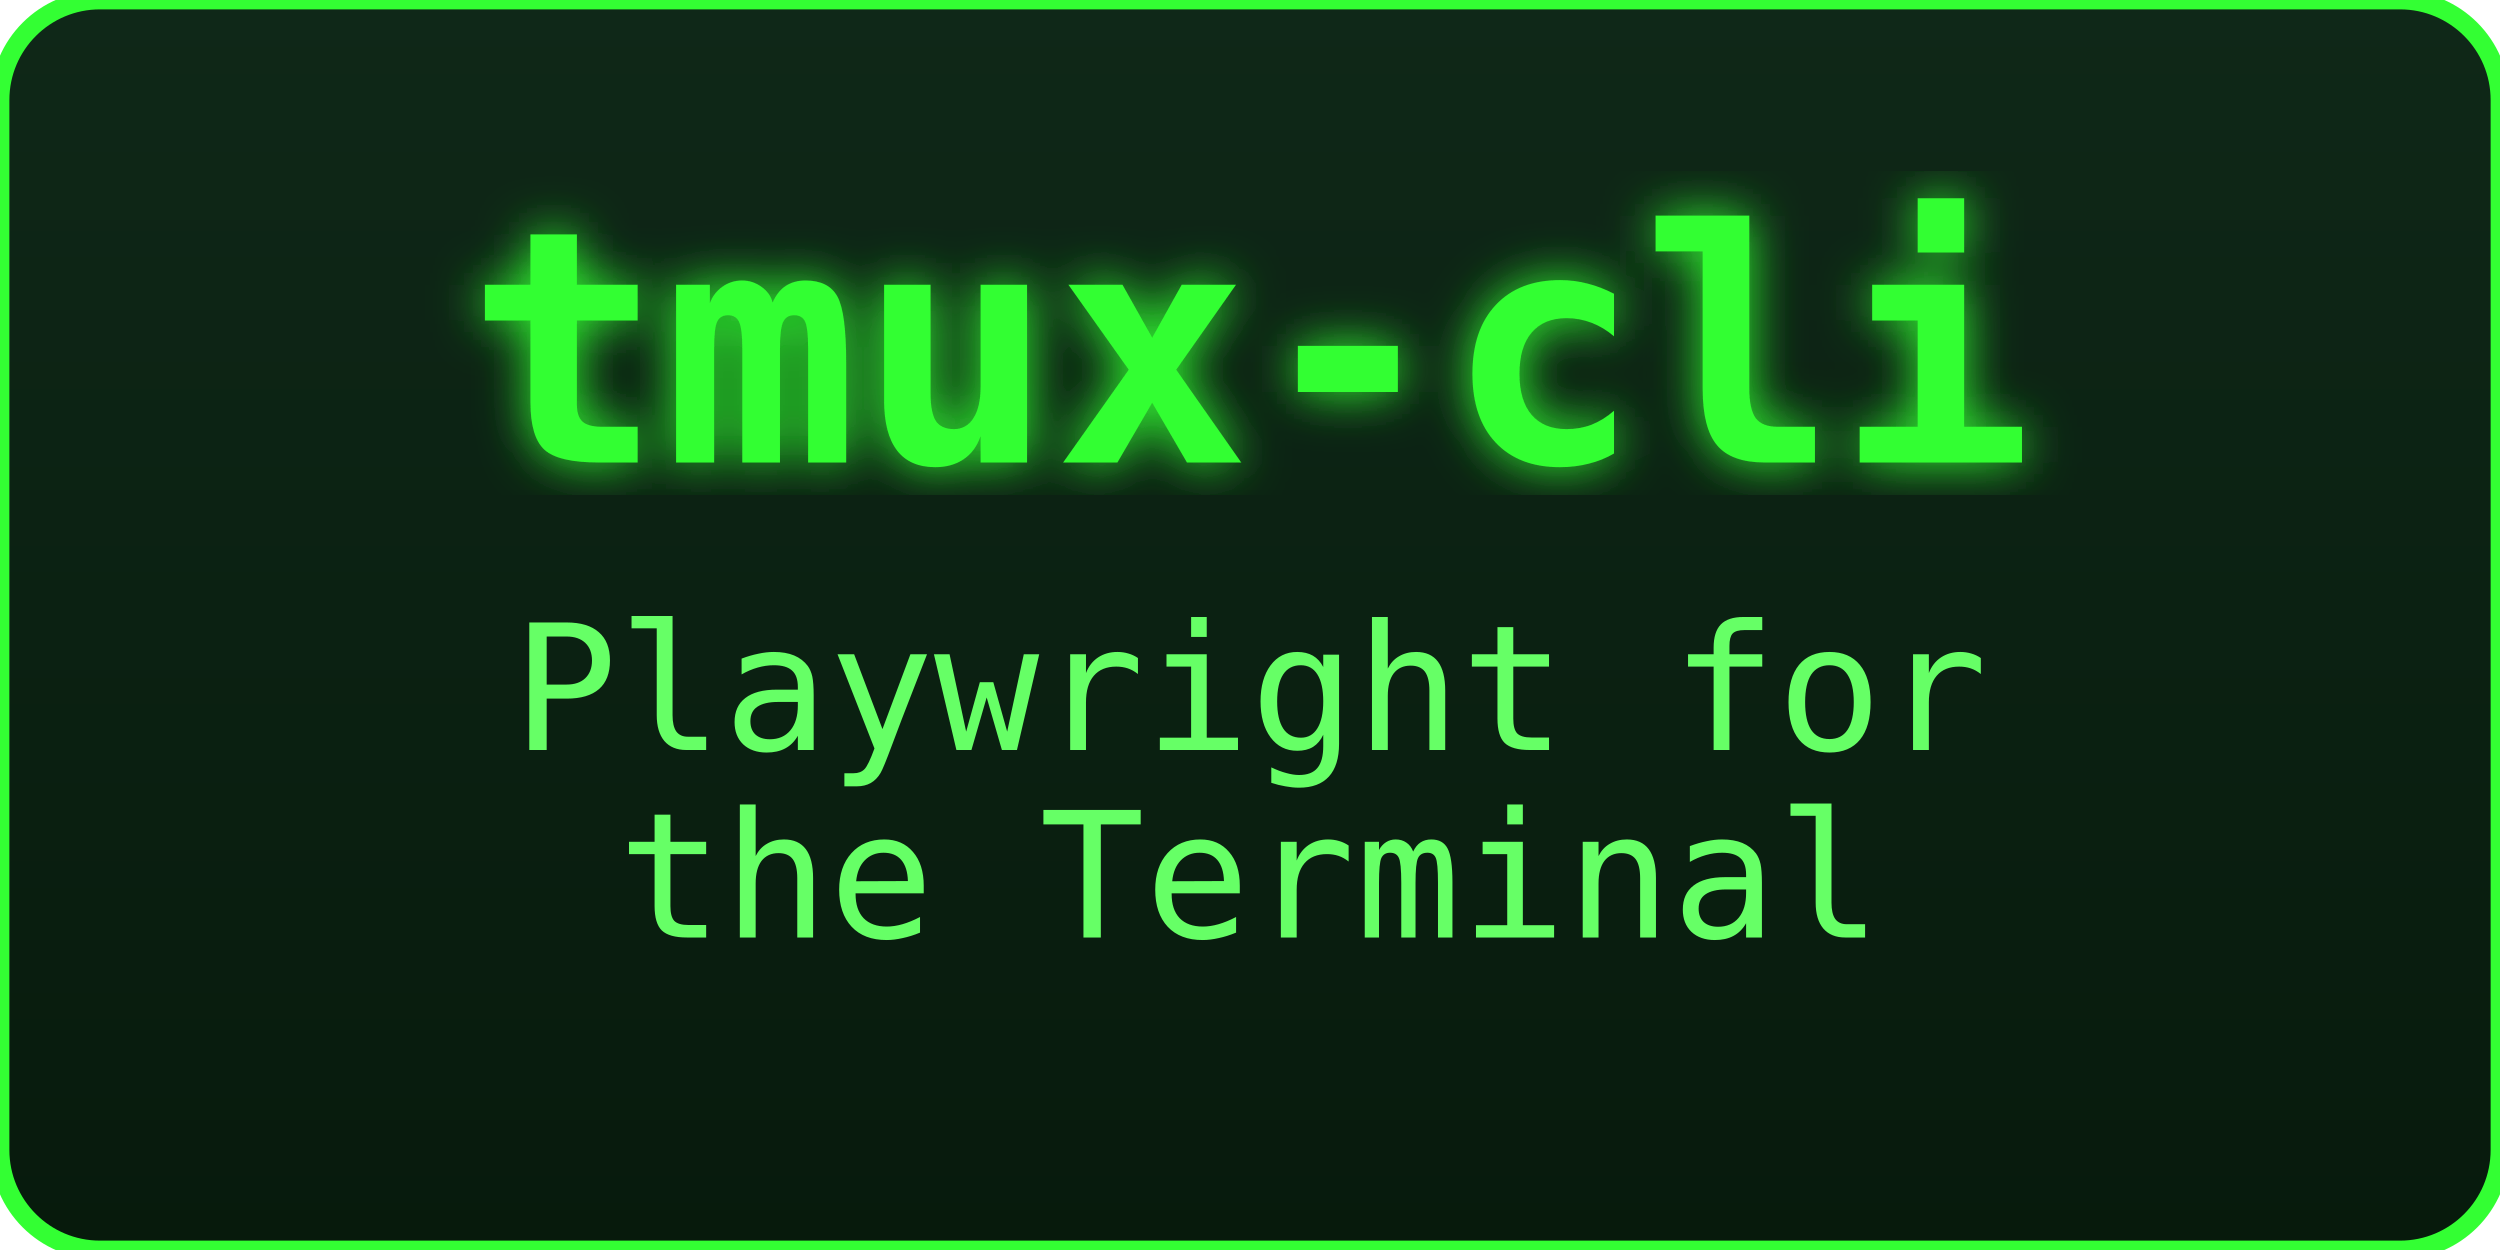
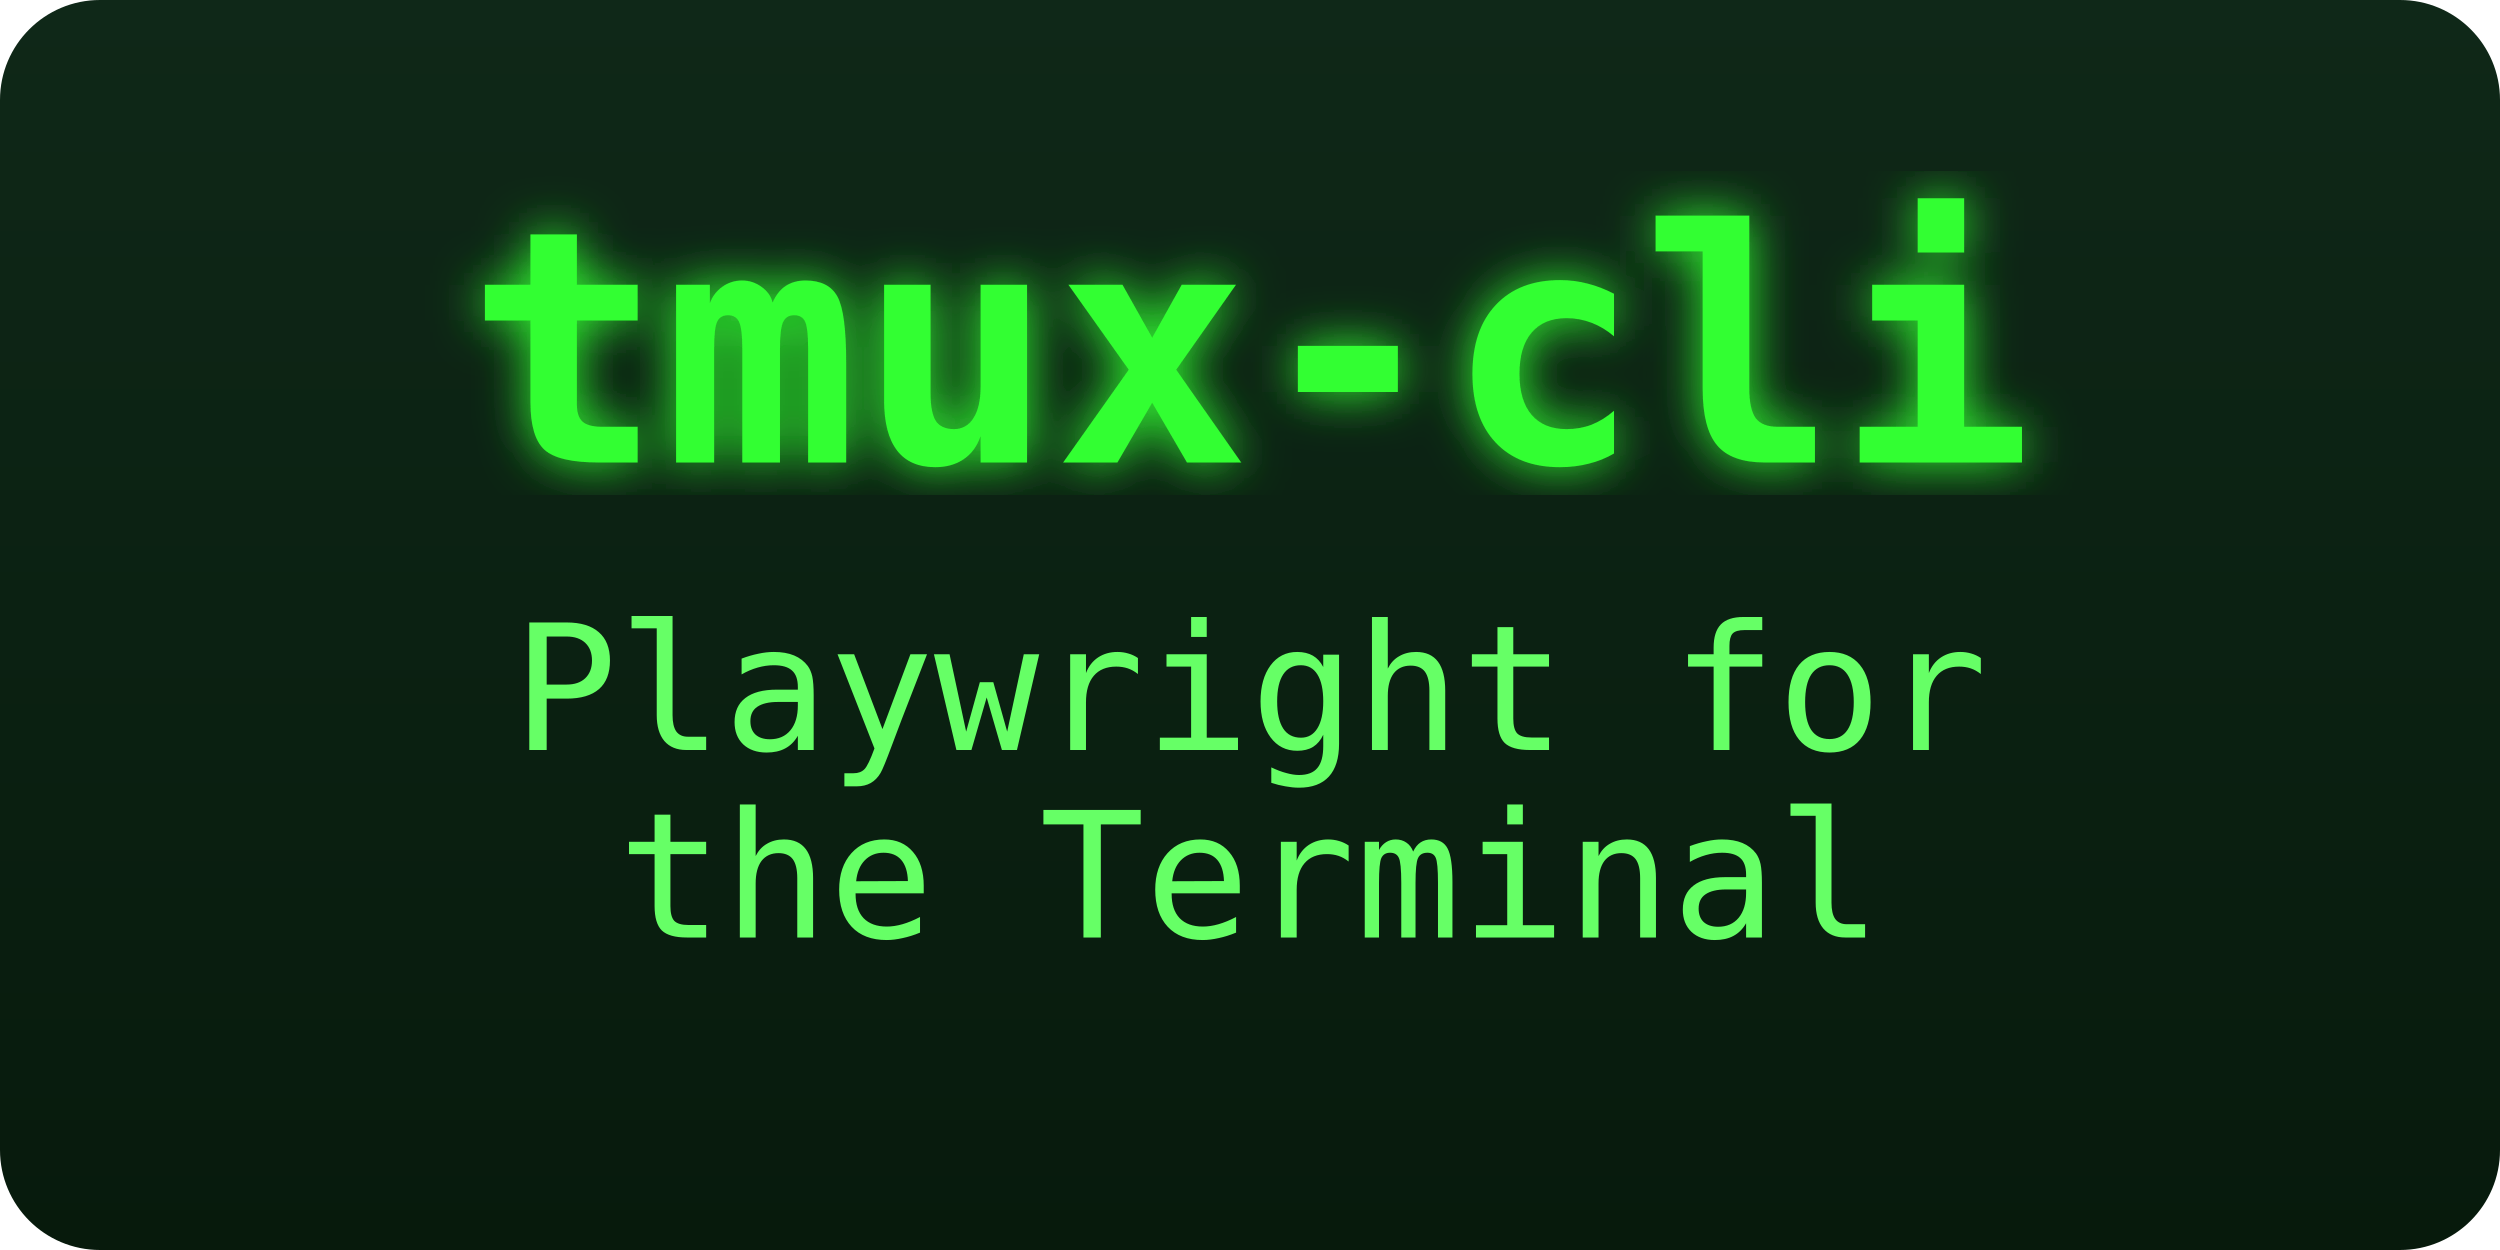
<svg xmlns="http://www.w3.org/2000/svg" width="200" height="100">
  <defs>
    <filter id="glow">
      <feGaussianBlur stdDeviation="2" result="coloredBlur" />
      <feMerge>
        <feMergeNode in="coloredBlur" />
        <feMergeNode in="SourceGraphic" />
      </feMerge>
    </filter>
    <linearGradient id="bg" x1="0%" y1="0%" x2="0%" y2="100%">
      <stop offset="0%" style="stop-color:#0f2818" />
      <stop offset="100%" style="stop-color:#071a0c" />
    </linearGradient>
  </defs>
-   <rect width="200" height="100" rx="8" fill="url(#bg)" stroke="#33ff33" stroke-width="1.5" />
+   <rect width="200" height="100" rx="8" fill="url(#bg)" />
  <text x="100" y="37" font-family="monospace" font-size="26" font-weight="bold" fill="#33ff33" text-anchor="middle" filter="url(#glow)">tmux-cli</text>
  <text x="100" y="60" font-family="monospace" font-size="14" fill="#66ff66" text-anchor="middle">Playwright for</text>
  <text x="100" y="75" font-family="monospace" font-size="14" fill="#66ff66" text-anchor="middle">the Terminal</text>
</svg>
